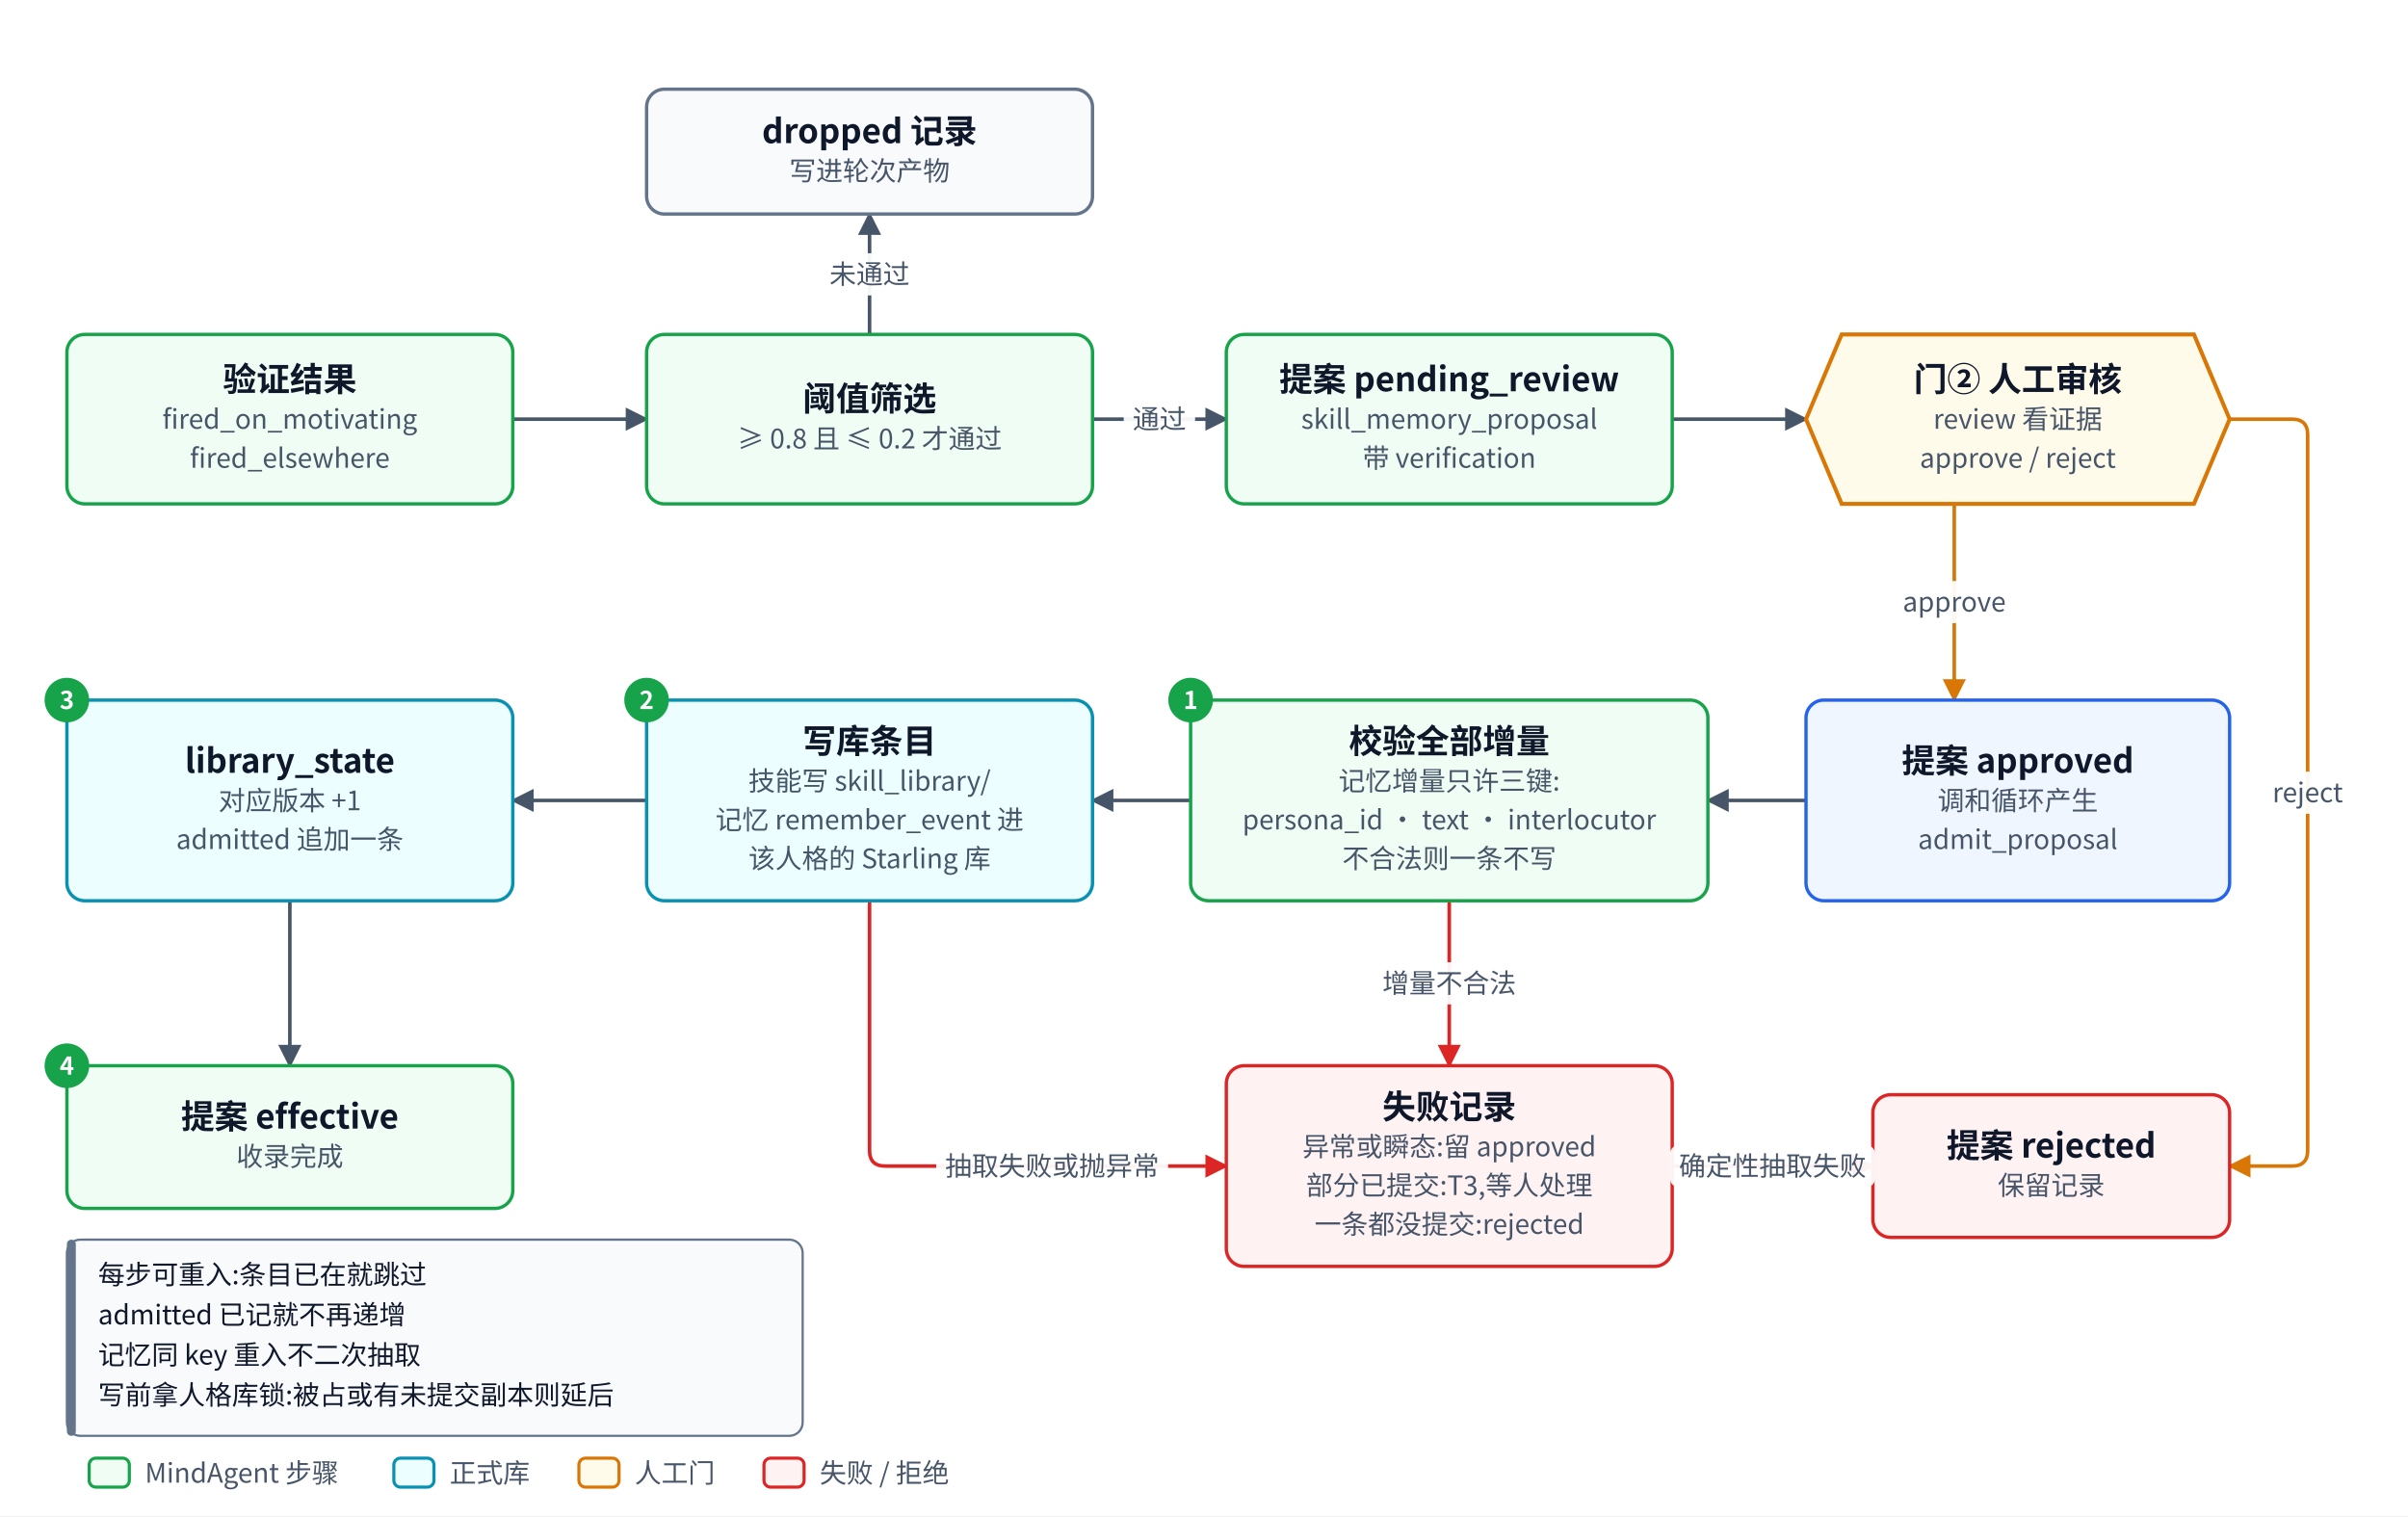
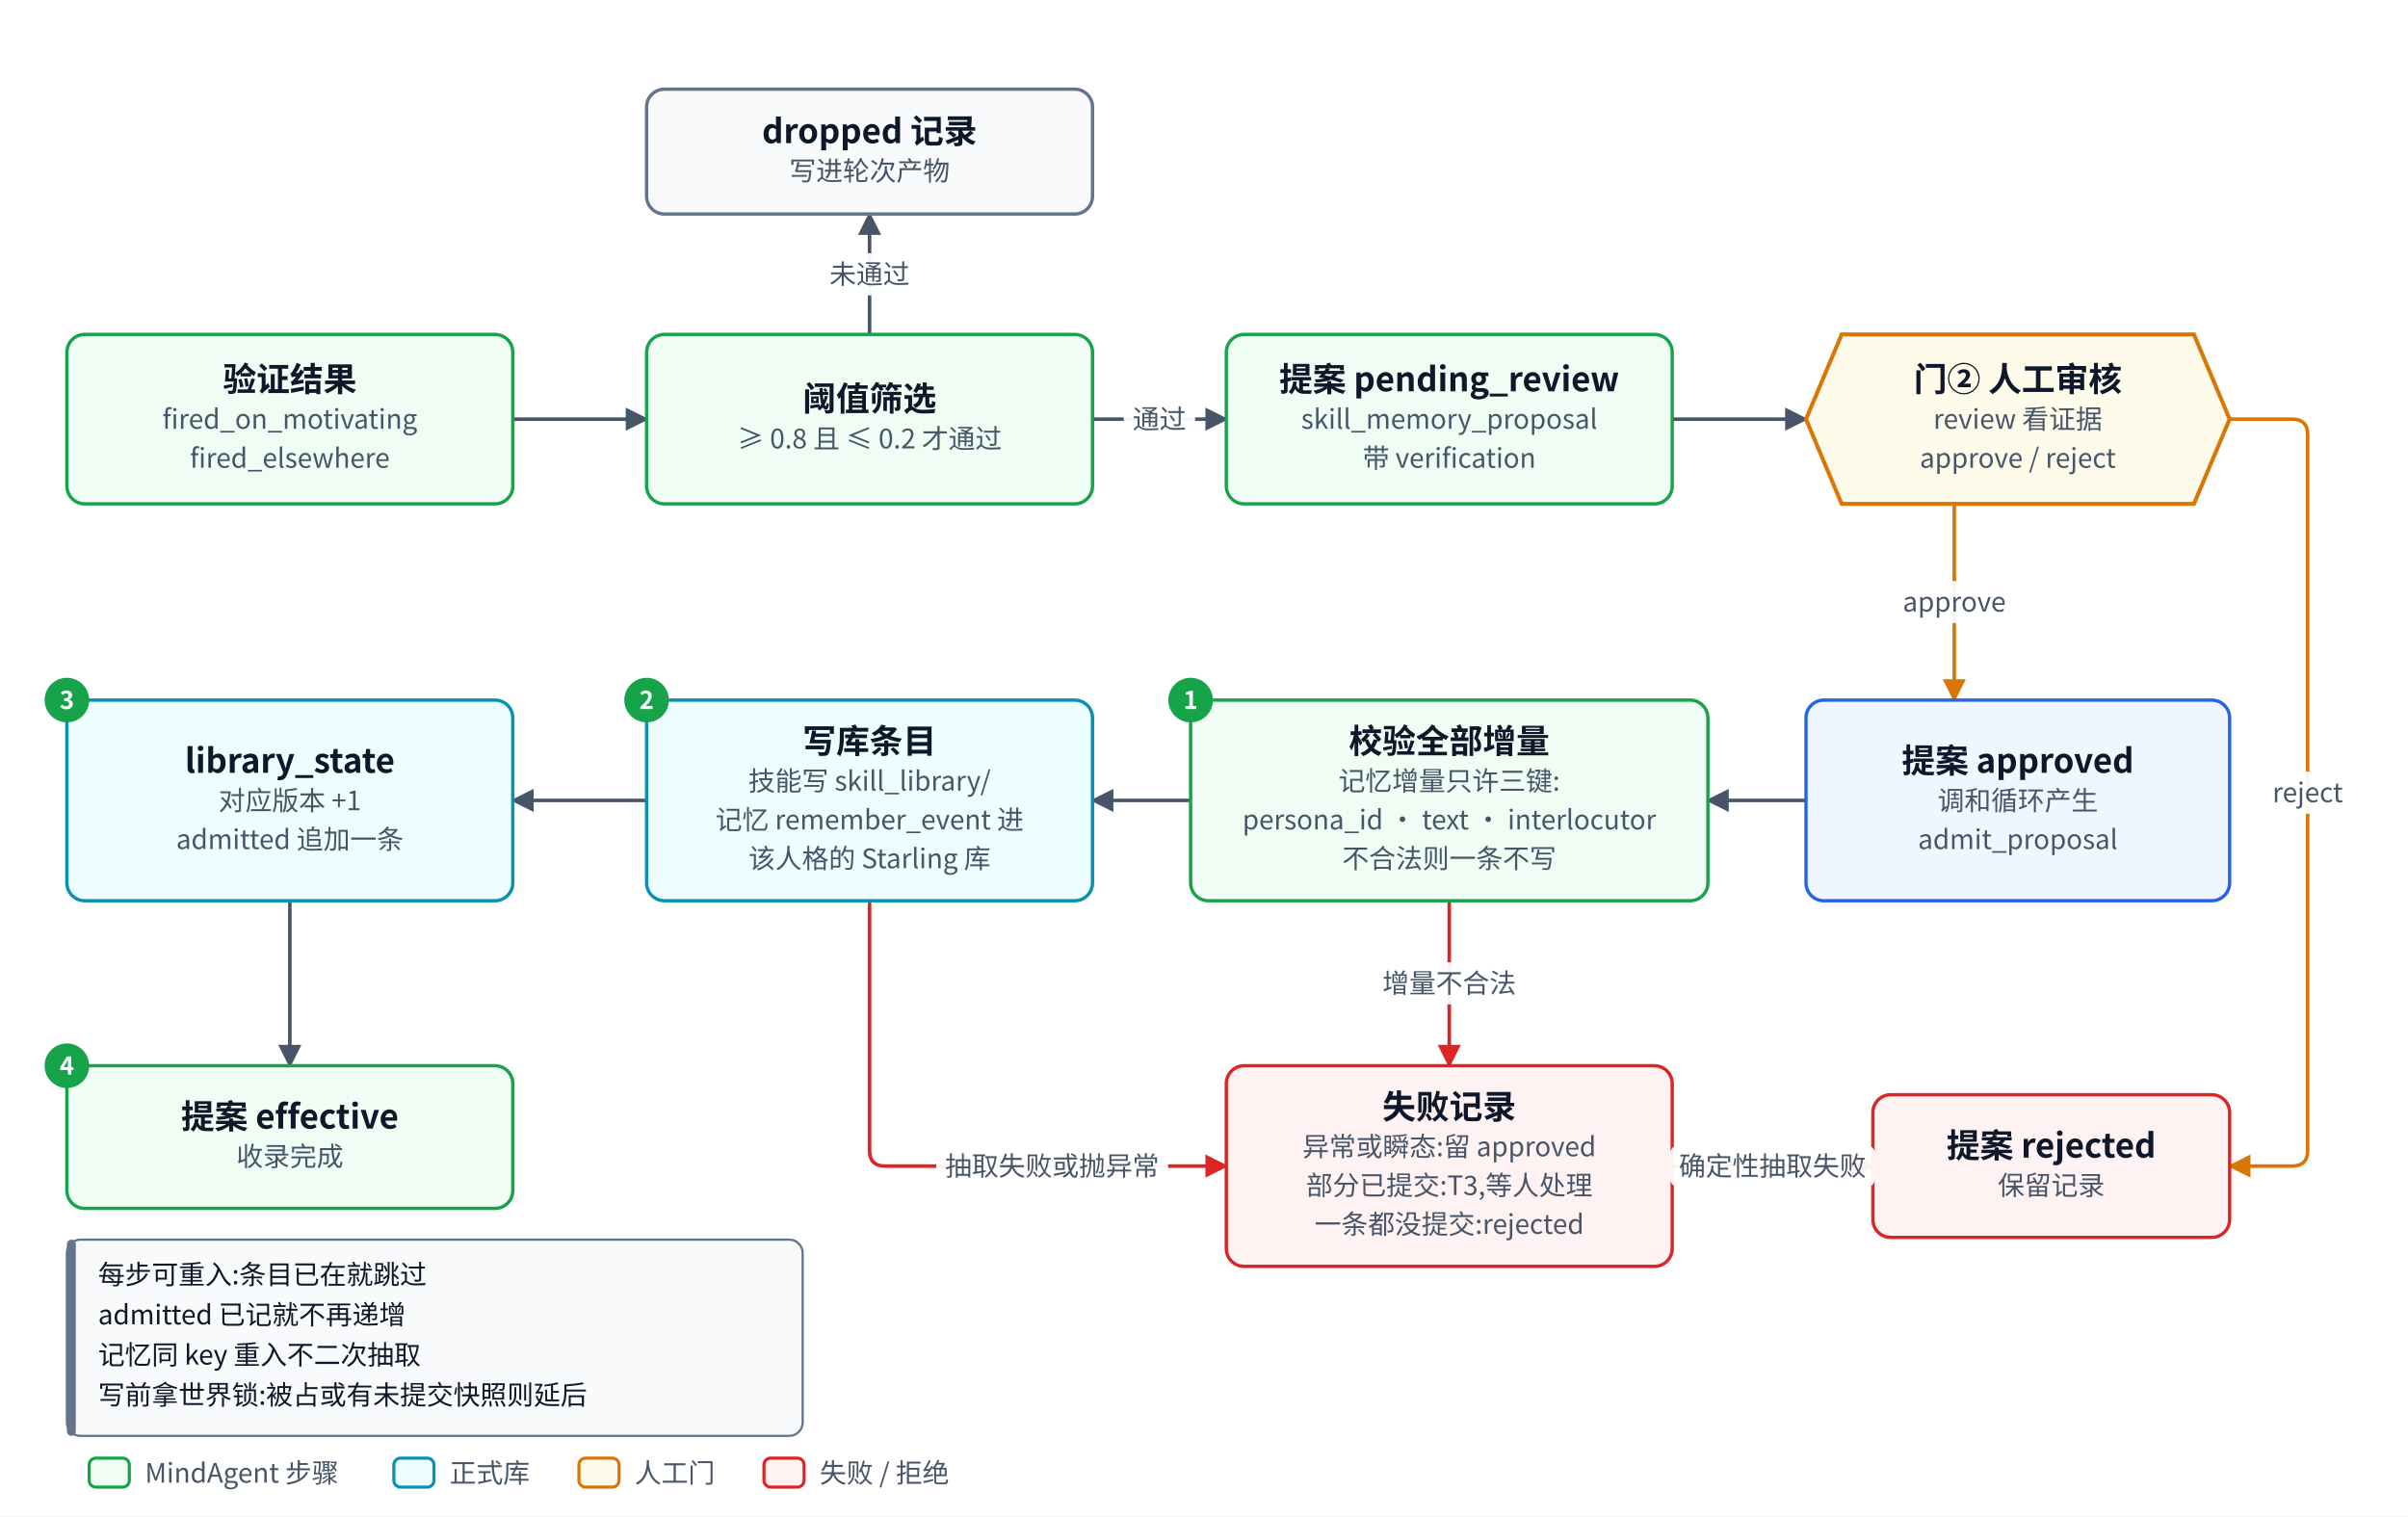
<svg xmlns="http://www.w3.org/2000/svg" viewBox="0 0 1080 680" width="1080" height="680" role="img" aria-labelledby="t d" font-family="-apple-system,BlinkMacSystemFont,'PingFang SC','Hiragino Sans GB','Noto Sans CJK SC','Microsoft YaHei','Segoe UI',Helvetica,Arial,sans-serif">
  <defs>
    <marker id="ah0" viewBox="0 0 10 10" refX="9" refY="5" markerWidth="6.5" markerHeight="6.5" orient="auto-start-reverse">
      <path d="M0,0 L10,5 L0,10 z" fill="#475569" />
    </marker>
    <marker id="ah1" viewBox="0 0 10 10" refX="9" refY="5" markerWidth="6.5" markerHeight="6.5" orient="auto-start-reverse">
      <path d="M0,0 L10,5 L0,10 z" fill="#d97706" />
    </marker>
    <marker id="ah2" viewBox="0 0 10 10" refX="9" refY="5" markerWidth="6.5" markerHeight="6.5" orient="auto-start-reverse">
      <path d="M0,0 L10,5 L0,10 z" fill="#dc2626" />
    </marker>
  </defs>
  <rect width="1080" height="680" fill="#ffffff" />
  <path d="M230.0,188.0 L290.0,188.0" fill="none" stroke="#475569" stroke-width="1.6" stroke-linejoin="round" stroke-linecap="round" marker-end="url(#ah0)" />
  <path d="M490.0,188.0 L550.0,188.0" fill="none" stroke="#475569" stroke-width="1.6" stroke-linejoin="round" stroke-linecap="round" marker-end="url(#ah0)" />
  <path d="M390.0,150.0 L390.0,96.0" fill="none" stroke="#475569" stroke-width="1.6" stroke-linejoin="round" stroke-linecap="round" marker-end="url(#ah0)" />
  <path d="M750.0,188.0 L810.0,188.0" fill="none" stroke="#475569" stroke-width="1.6" stroke-linejoin="round" stroke-linecap="round" marker-end="url(#ah0)" />
  <path d="M876.5,226.0 L876.5,314.0" fill="none" stroke="#d97706" stroke-width="1.6" stroke-linejoin="round" stroke-linecap="round" marker-end="url(#ah1)" />
  <path d="M1000.0,188.0 L1028.0,188.0 Q1035.0,188.0 1035.0,195.0 L1035.0,516.0 Q1035.0,523.0 1028.0,523.0 L1000.0,523.0" fill="none" stroke="#d97706" stroke-width="1.6" stroke-linejoin="round" stroke-linecap="round" marker-end="url(#ah1)" />
  <path d="M810.0,359.0 L766.0,359.0" fill="none" stroke="#475569" stroke-width="1.6" stroke-linejoin="round" stroke-linecap="round" marker-end="url(#ah0)" />
  <path d="M534.0,359.0 L490.0,359.0" fill="none" stroke="#475569" stroke-width="1.6" stroke-linejoin="round" stroke-linecap="round" marker-end="url(#ah0)" />
  <path d="M290.0,359.0 L230.0,359.0" fill="none" stroke="#475569" stroke-width="1.6" stroke-linejoin="round" stroke-linecap="round" marker-end="url(#ah0)" />
  <path d="M130.0,404.0 L130.0,478.0" fill="none" stroke="#475569" stroke-width="1.6" stroke-linejoin="round" stroke-linecap="round" marker-end="url(#ah0)" />
  <path d="M650.0,404.0 L650.0,478.0" fill="none" stroke="#dc2626" stroke-width="1.6" stroke-linejoin="round" stroke-linecap="round" marker-end="url(#ah2)" />
  <path d="M390.0,404.0 L390.0,516.0 Q390.0,523.0 397.0,523.0 L550.0,523.0" fill="none" stroke="#dc2626" stroke-width="1.6" stroke-linejoin="round" stroke-linecap="round" marker-end="url(#ah2)" />
  <path d="M750.0,523.0 L840.0,523.0" fill="none" stroke="#dc2626" stroke-width="1.6" stroke-linejoin="round" stroke-linecap="round" marker-end="url(#ah2)" />
  <rect x="30" y="150" width="200" height="76" rx="8" fill="#f0fdf4" stroke="#16a34a" stroke-width="1.5" />
  <text x="130.0" y="175.5" text-anchor="middle" font-size="15" font-weight="700" fill="#0f172a">验证结果</text>
  <text x="130.0" y="192.3" text-anchor="middle" font-size="12" fill="#475569">fired_on_motivating</text>
  <text x="130.0" y="209.8" text-anchor="middle" font-size="12" fill="#475569">fired_elsewhere</text>
  <rect x="290" y="150" width="200" height="76" rx="8" fill="#f0fdf4" stroke="#16a34a" stroke-width="1.5" />
  <text x="390.0" y="184.2" text-anchor="middle" font-size="15" font-weight="700" fill="#0f172a">阈值筛选</text>
  <text x="390.0" y="201.1" text-anchor="middle" font-size="12" fill="#475569">≥ 0.8 且 ≤ 0.2 才通过</text>
  <rect x="550" y="150" width="200" height="76" rx="8" fill="#f0fdf4" stroke="#16a34a" stroke-width="1.5" />
  <text x="650.0" y="175.5" text-anchor="middle" font-size="15" font-weight="700" fill="#0f172a">提案 pending_review</text>
  <text x="650.0" y="192.3" text-anchor="middle" font-size="12" fill="#475569">skill_memory_proposal</text>
  <text x="650.0" y="209.8" text-anchor="middle" font-size="12" fill="#475569">带 verification</text>
  <polygon points="826.0,150.0 984.0,150.0 1000.0,188.0 984.0,226.0 826.0,226.0 810.0,188.0" fill="#fffbeb" stroke="#d97706" stroke-width="1.8" />
  <text x="905.0" y="175.5" text-anchor="middle" font-size="15" font-weight="700" fill="#0f172a">门② 人工审核</text>
  <text x="905.0" y="192.3" text-anchor="middle" font-size="12" fill="#475569">review 看证据</text>
  <text x="905.0" y="209.8" text-anchor="middle" font-size="12" fill="#475569">approve / reject</text>
  <rect x="290" y="40" width="200" height="56" rx="8" fill="#f8fafc" stroke="#64748b" stroke-width="1.5" />
  <text x="390.0" y="64.2" text-anchor="middle" font-size="15" font-weight="700" fill="#0f172a">dropped 记录</text>
  <text x="390.0" y="81.0" text-anchor="middle" font-size="12" fill="#475569">写进轮次产物</text>
  <rect x="810" y="314" width="190" height="90" rx="8" fill="#eff6ff" stroke="#2563eb" stroke-width="1.5" />
  <text x="905.0" y="346.6" text-anchor="middle" font-size="15" font-weight="700" fill="#0f172a">提案 approved</text>
  <text x="905.0" y="363.4" text-anchor="middle" font-size="12" fill="#475569">调和循环产生</text>
  <text x="905.0" y="380.8" text-anchor="middle" font-size="12" fill="#475569">admit_proposal</text>
  <rect x="534" y="314" width="232" height="90" rx="8" fill="#f0fdf4" stroke="#16a34a" stroke-width="1.5" />
  <text x="650.0" y="337.8" text-anchor="middle" font-size="15" font-weight="700" fill="#0f172a">校验全部增量</text>
  <text x="650.0" y="354.6" text-anchor="middle" font-size="12" fill="#475569">记忆增量只许三键:</text>
  <text x="650.0" y="372.0" text-anchor="middle" font-size="12" fill="#475569">persona_id · text · interlocutor</text>
  <text x="650.0" y="389.4" text-anchor="middle" font-size="12" fill="#475569">不合法则一条不写</text>
  <rect x="290" y="314" width="200" height="90" rx="8" fill="#ecfeff" stroke="#0891b2" stroke-width="1.5" />
  <text x="390.0" y="337.8" text-anchor="middle" font-size="15" font-weight="700" fill="#0f172a">写库条目</text>
  <text x="390.0" y="354.6" text-anchor="middle" font-size="12" fill="#475569">技能写 skill_library/</text>
  <text x="390.0" y="372.0" text-anchor="middle" font-size="12" fill="#475569">记忆 remember_event 进</text>
  <text x="390.0" y="389.4" text-anchor="middle" font-size="12" fill="#475569">该人格的 Starling 库</text>
  <rect x="30" y="314" width="200" height="90" rx="8" fill="#ecfeff" stroke="#0891b2" stroke-width="1.5" />
  <text x="130.0" y="346.6" text-anchor="middle" font-size="15" font-weight="700" fill="#0f172a">library_state</text>
  <text x="130.0" y="363.4" text-anchor="middle" font-size="12" fill="#475569">对应版本 +1</text>
  <text x="130.0" y="380.8" text-anchor="middle" font-size="12" fill="#475569">admitted 追加一条</text>
  <rect x="30" y="478" width="200" height="64" rx="8" fill="#f0fdf4" stroke="#16a34a" stroke-width="1.5" />
  <text x="130.0" y="506.2" text-anchor="middle" font-size="15" font-weight="700" fill="#0f172a">提案 effective</text>
  <text x="130.0" y="523.0" text-anchor="middle" font-size="12" fill="#475569">收录完成</text>
  <rect x="550" y="478" width="200" height="90" rx="8" fill="#fef2f2" stroke="#dc2626" stroke-width="1.5" />
  <text x="650.0" y="501.8" text-anchor="middle" font-size="15" font-weight="700" fill="#0f172a">失败记录</text>
  <text x="650.0" y="518.6" text-anchor="middle" font-size="12" fill="#475569">异常或瞬态:留 approved</text>
  <text x="650.0" y="536.0" text-anchor="middle" font-size="12" fill="#475569">部分已提交:T3,等人处理</text>
  <text x="650.0" y="553.4" text-anchor="middle" font-size="12" fill="#475569">一条都没提交:rejected</text>
  <rect x="840" y="491" width="160" height="64" rx="8" fill="#fef2f2" stroke="#dc2626" stroke-width="1.5" />
  <text x="920.0" y="519.2" text-anchor="middle" font-size="15" font-weight="700" fill="#0f172a">提案 rejected</text>
  <text x="920.0" y="536.0" text-anchor="middle" font-size="12" fill="#475569">保留记录</text>
  <circle cx="534" cy="314" r="10" fill="#16a34a" />
  <text x="534" y="318" text-anchor="middle" font-size="11" font-weight="700" fill="#ffffff">1</text>
  <circle cx="290" cy="314" r="10" fill="#16a34a" />
  <text x="290" y="318" text-anchor="middle" font-size="11" font-weight="700" fill="#ffffff">2</text>
  <circle cx="30" cy="314" r="10" fill="#16a34a" />
  <text x="30" y="318" text-anchor="middle" font-size="11" font-weight="700" fill="#ffffff">3</text>
  <circle cx="30" cy="478" r="10" fill="#16a34a" />
  <text x="30" y="482" text-anchor="middle" font-size="11" font-weight="700" fill="#ffffff">4</text>
  <rect x="30" y="556" width="330" height="88.0" rx="6" fill="#f8fafc" stroke="#64748b" stroke-width="1" />
  <rect x="30" y="556" width="4" height="88.0" rx="2" fill="#64748b" />
  <text x="44" y="576.0" font-size="12" fill="#0f172a">每步可重入:条目已在就跳过</text>
  <text x="44" y="594.0" font-size="12" fill="#0f172a">admitted 已记就不再递增</text>
  <text x="44" y="612.0" font-size="12" fill="#0f172a">记忆同 key 重入不二次抽取</text>
-   <text x="44" y="630.0" font-size="12" fill="#0f172a">写前拿人格库锁:被占或有未提交副本则延后</text>
+   <text x="44" y="630.0" font-size="12" fill="#0f172a">写前拿世界锁:被占或有未提交快照则延后</text>
  <rect x="504.0" y="178.6" width="32.0" height="18.9" rx="4" fill="#ffffff" fill-opacity="0.94" />
  <text x="520.0" y="192.3" text-anchor="middle" font-size="12" fill="#475569">通过</text>
  <rect x="368.0" y="113.6" width="44.0" height="18.9" rx="4" fill="#ffffff" fill-opacity="0.94" />
  <text x="390.0" y="127.3" text-anchor="middle" font-size="12" fill="#475569">未通过</text>
  <rect x="848.6" y="260.6" width="55.9" height="18.9" rx="4" fill="#ffffff" fill-opacity="0.94" />
  <text x="876.5" y="274.3" text-anchor="middle" font-size="12" fill="#475569">approve</text>
  <rect x="1013.0" y="346.1" width="44.0" height="18.9" rx="4" fill="#ffffff" fill-opacity="0.94" />
  <text x="1035.0" y="359.8" text-anchor="middle" font-size="12" fill="#475569">reject</text>
  <rect x="616.0" y="431.6" width="68.0" height="18.9" rx="4" fill="#ffffff" fill-opacity="0.94" />
  <text x="650.0" y="445.3" text-anchor="middle" font-size="12" fill="#475569">增量不合法</text>
  <rect x="419.9" y="513.6" width="104.0" height="18.9" rx="4" fill="#ffffff" fill-opacity="0.94" />
  <text x="471.88" y="527.3" text-anchor="middle" font-size="12" fill="#475569">抽取失败或抛异常</text>
  <rect x="749.0" y="513.6" width="92.0" height="18.9" rx="4" fill="#ffffff" fill-opacity="0.94" />
  <text x="795.0" y="527.3" text-anchor="middle" font-size="12" fill="#475569">确定性抽取失败</text>
  <rect x="40" y="654" width="18" height="13" rx="3" fill="#f0fdf4" stroke="#16a34a" stroke-width="1.4" />
  <text x="65" y="665" font-size="12" fill="#475569">MindAgent 步骤</text>
  <rect x="176.64" y="654" width="18" height="13" rx="3" fill="#ecfeff" stroke="#0891b2" stroke-width="1.4" />
  <text x="201.64" y="665" font-size="12" fill="#475569">正式库</text>
  <rect x="259.64" y="654" width="18" height="13" rx="3" fill="#fffbeb" stroke="#d97706" stroke-width="1.4" />
  <text x="284.64" y="665" font-size="12" fill="#475569">人工门</text>
  <rect x="342.64" y="654" width="18" height="13" rx="3" fill="#fef2f2" stroke="#dc2626" stroke-width="1.4" />
  <text x="367.64" y="665" font-size="12" fill="#475569">失败 / 拒绝</text>
</svg>
